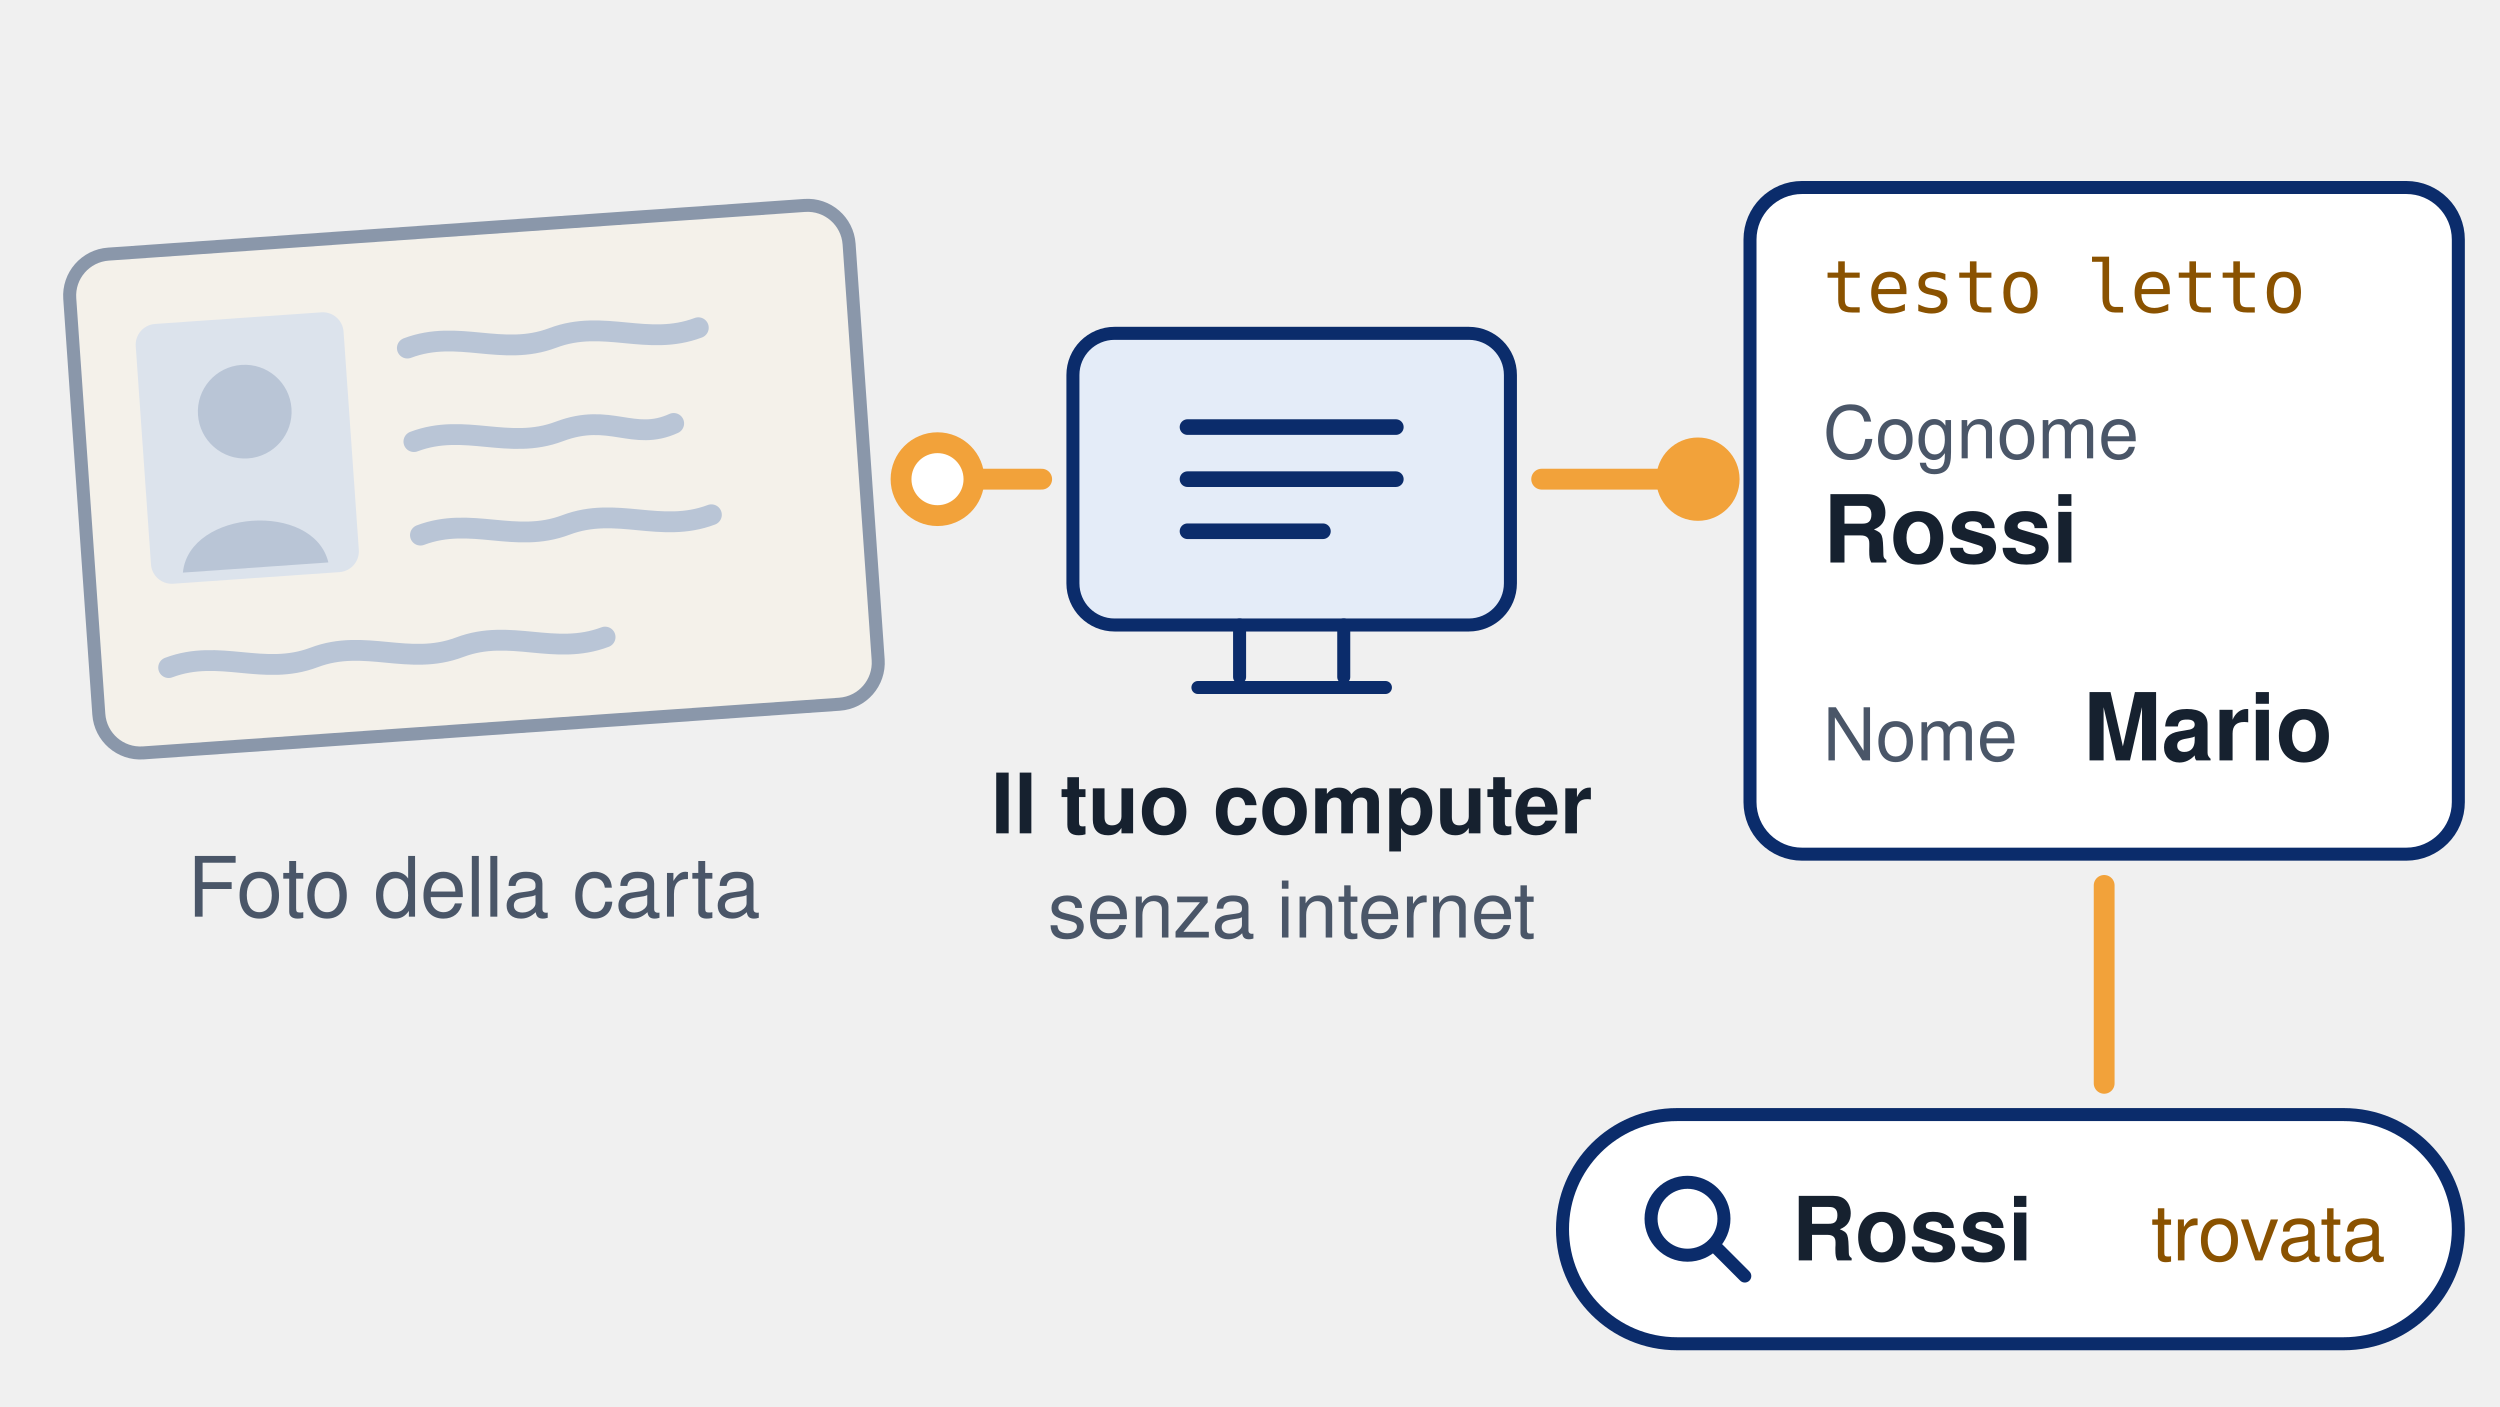
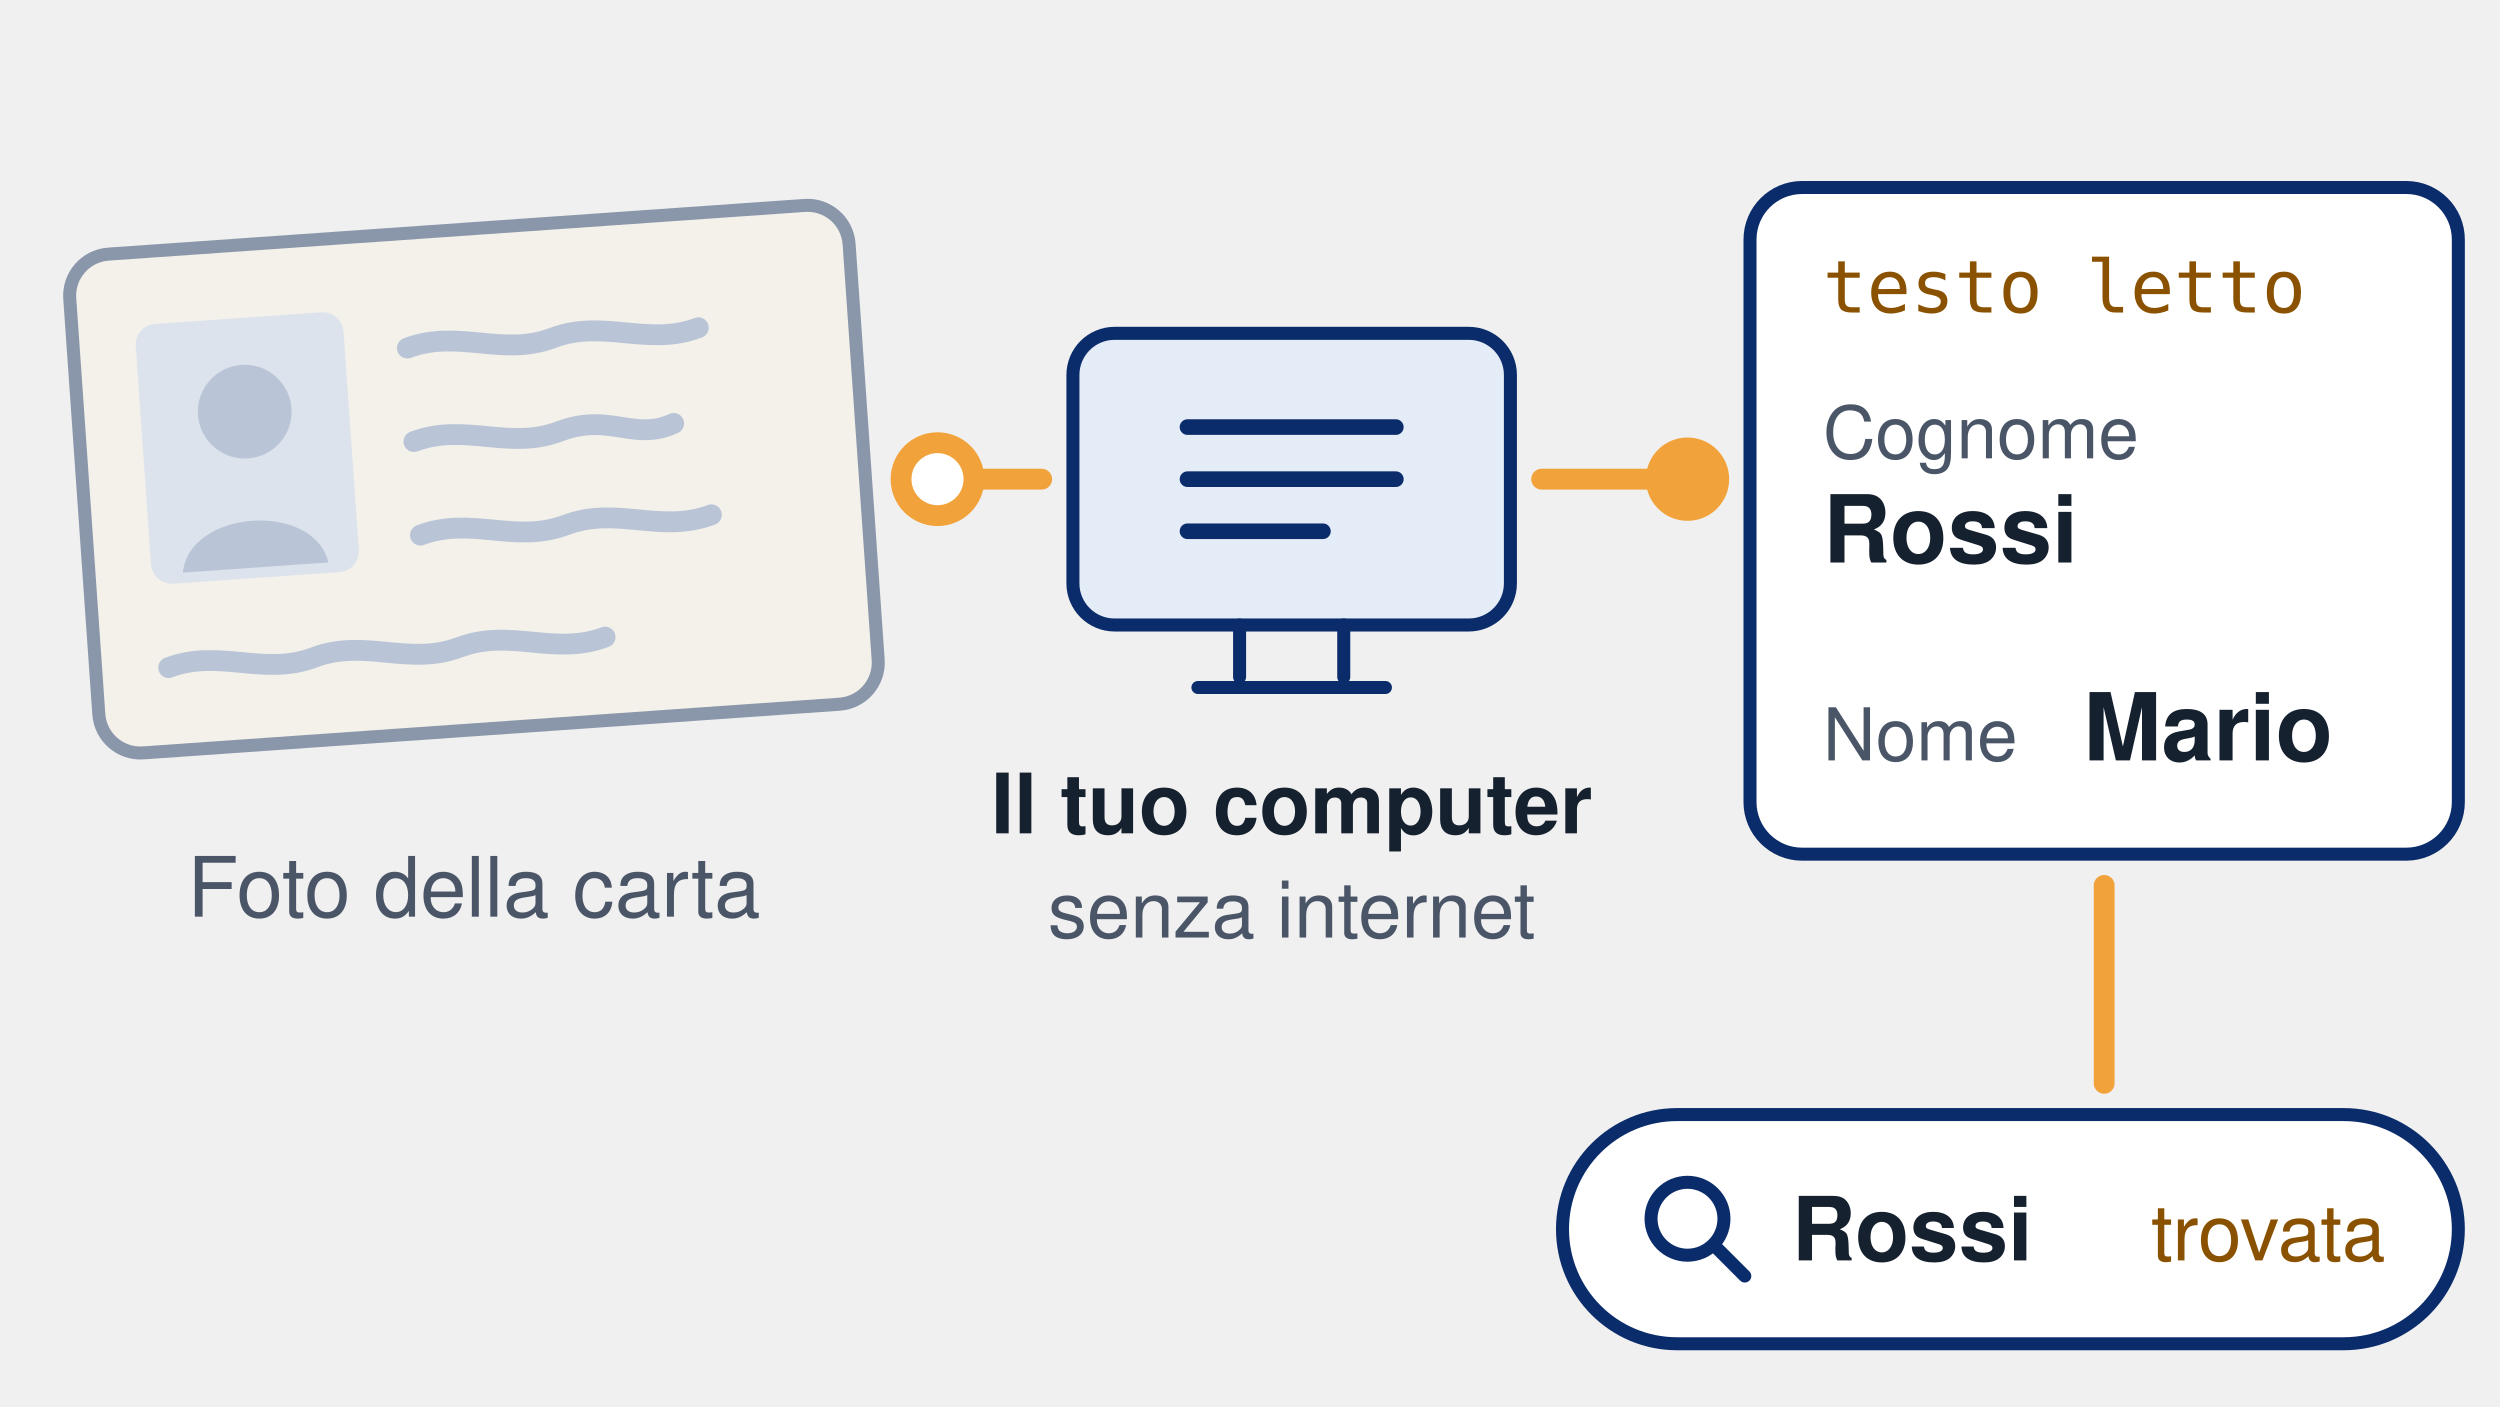
<svg xmlns="http://www.w3.org/2000/svg" viewBox="0 0 480 270" width="480" height="270" role="img" aria-labelledby="t">
  <g font-family="Segoe UI, Helvetica, Arial, sans-serif">
    <g transform="translate(16 44) rotate(-4 75 48)">
      <rect width="150" height="96" rx="8" fill="#F4F1EA" stroke="#8A97AA" stroke-width="2.5" />
      <rect x="12" y="14" width="40" height="50" rx="4" fill="#DCE3EC" />
      <circle cx="32" cy="32" r="9" fill="#B9C5D6" />
      <path d="M18 62c2-12 26-12 28 0" fill="#B9C5D6" />
      <path d="M64 22c10-3 18 3 28 0s18 3 28 0M64 40c10-3 18 3 28 0s14 3 22 0M64 58c10-3 18 3 28 0s18 3 28 0M14 80c10-3 18 3 28 0s18 3 28 0s18 3 28 0" fill="none" stroke="#B9C5D6" stroke-width="4" stroke-linecap="round" />
    </g>
    <text x="91" y="176" text-anchor="middle" font-size="16" fill="#4A5668">Foto della carta</text>
-     <path d="M180 92H200M296 92H326" stroke="#F2A23A" stroke-width="4" stroke-linecap="round" />
+     <path d="M180 92H200M296 92H324" stroke="#F2A23A" stroke-width="4" stroke-linecap="round" />
    <circle cx="180" cy="92" r="7" fill="#FFFFFF" stroke="#F2A23A" stroke-width="4" />
    <g transform="translate(206 64)">
      <rect width="84" height="56" rx="8" fill="#E4ECF8" stroke="#0B2C6B" stroke-width="2.5" />
      <path d="M32 56v10M52 56v10M24 68h36" stroke="#0B2C6B" stroke-width="2.5" stroke-linecap="round" />
      <path d="M22 18h40M22 28h40M22 38h26" stroke="#0B2C6B" stroke-width="3" stroke-linecap="round" />
    </g>
    <text x="248" y="160" text-anchor="middle" font-size="16" font-weight="700" fill="#16212F">Il tuo computer</text>
    <text x="248" y="180" text-anchor="middle" font-size="15" fill="#4A5668">senza internet</text>
-     <circle cx="326" cy="92" r="8" fill="#F2A23A" />
+     <circle cx="324" cy="92" r="8" fill="#F2A23A" />
    <rect x="336" y="36" width="136" height="128" rx="10" fill="#FFFFFF" stroke="#0B2C6B" stroke-width="2.5" />
    <text x="350" y="60" font-size="14" font-family="Consolas, monospace" fill="#8A5200">testo letto</text>
    <text x="350" y="88" font-size="14" fill="#4A5668">Cognome</text>
    <text x="350" y="108" font-size="18" font-weight="700" fill="#16212F">Rossi</text>
    <text x="350" y="146" font-size="14" fill="#4A5668">Nome</text>
    <text x="400" y="146" font-size="18" font-weight="700" fill="#16212F">Mario</text>
    <path d="M404 170V208" stroke="#F2A23A" stroke-width="4" stroke-linecap="round" />
    <rect x="300" y="214" width="172" height="44" rx="22" fill="#FFFFFF" stroke="#0B2C6B" stroke-width="2.5" />
    <circle cx="324" cy="234" r="7" fill="none" stroke="#0B2C6B" stroke-width="2.5" />
    <path d="M329 239l6 6" stroke="#0B2C6B" stroke-width="2.5" stroke-linecap="round" />
    <text x="344" y="242" font-size="17" font-weight="700" fill="#16212F">Rossi</text>
    <text x="458" y="242" text-anchor="end" font-size="15" fill="#8A5200">trovata</text>
  </g>
</svg>
